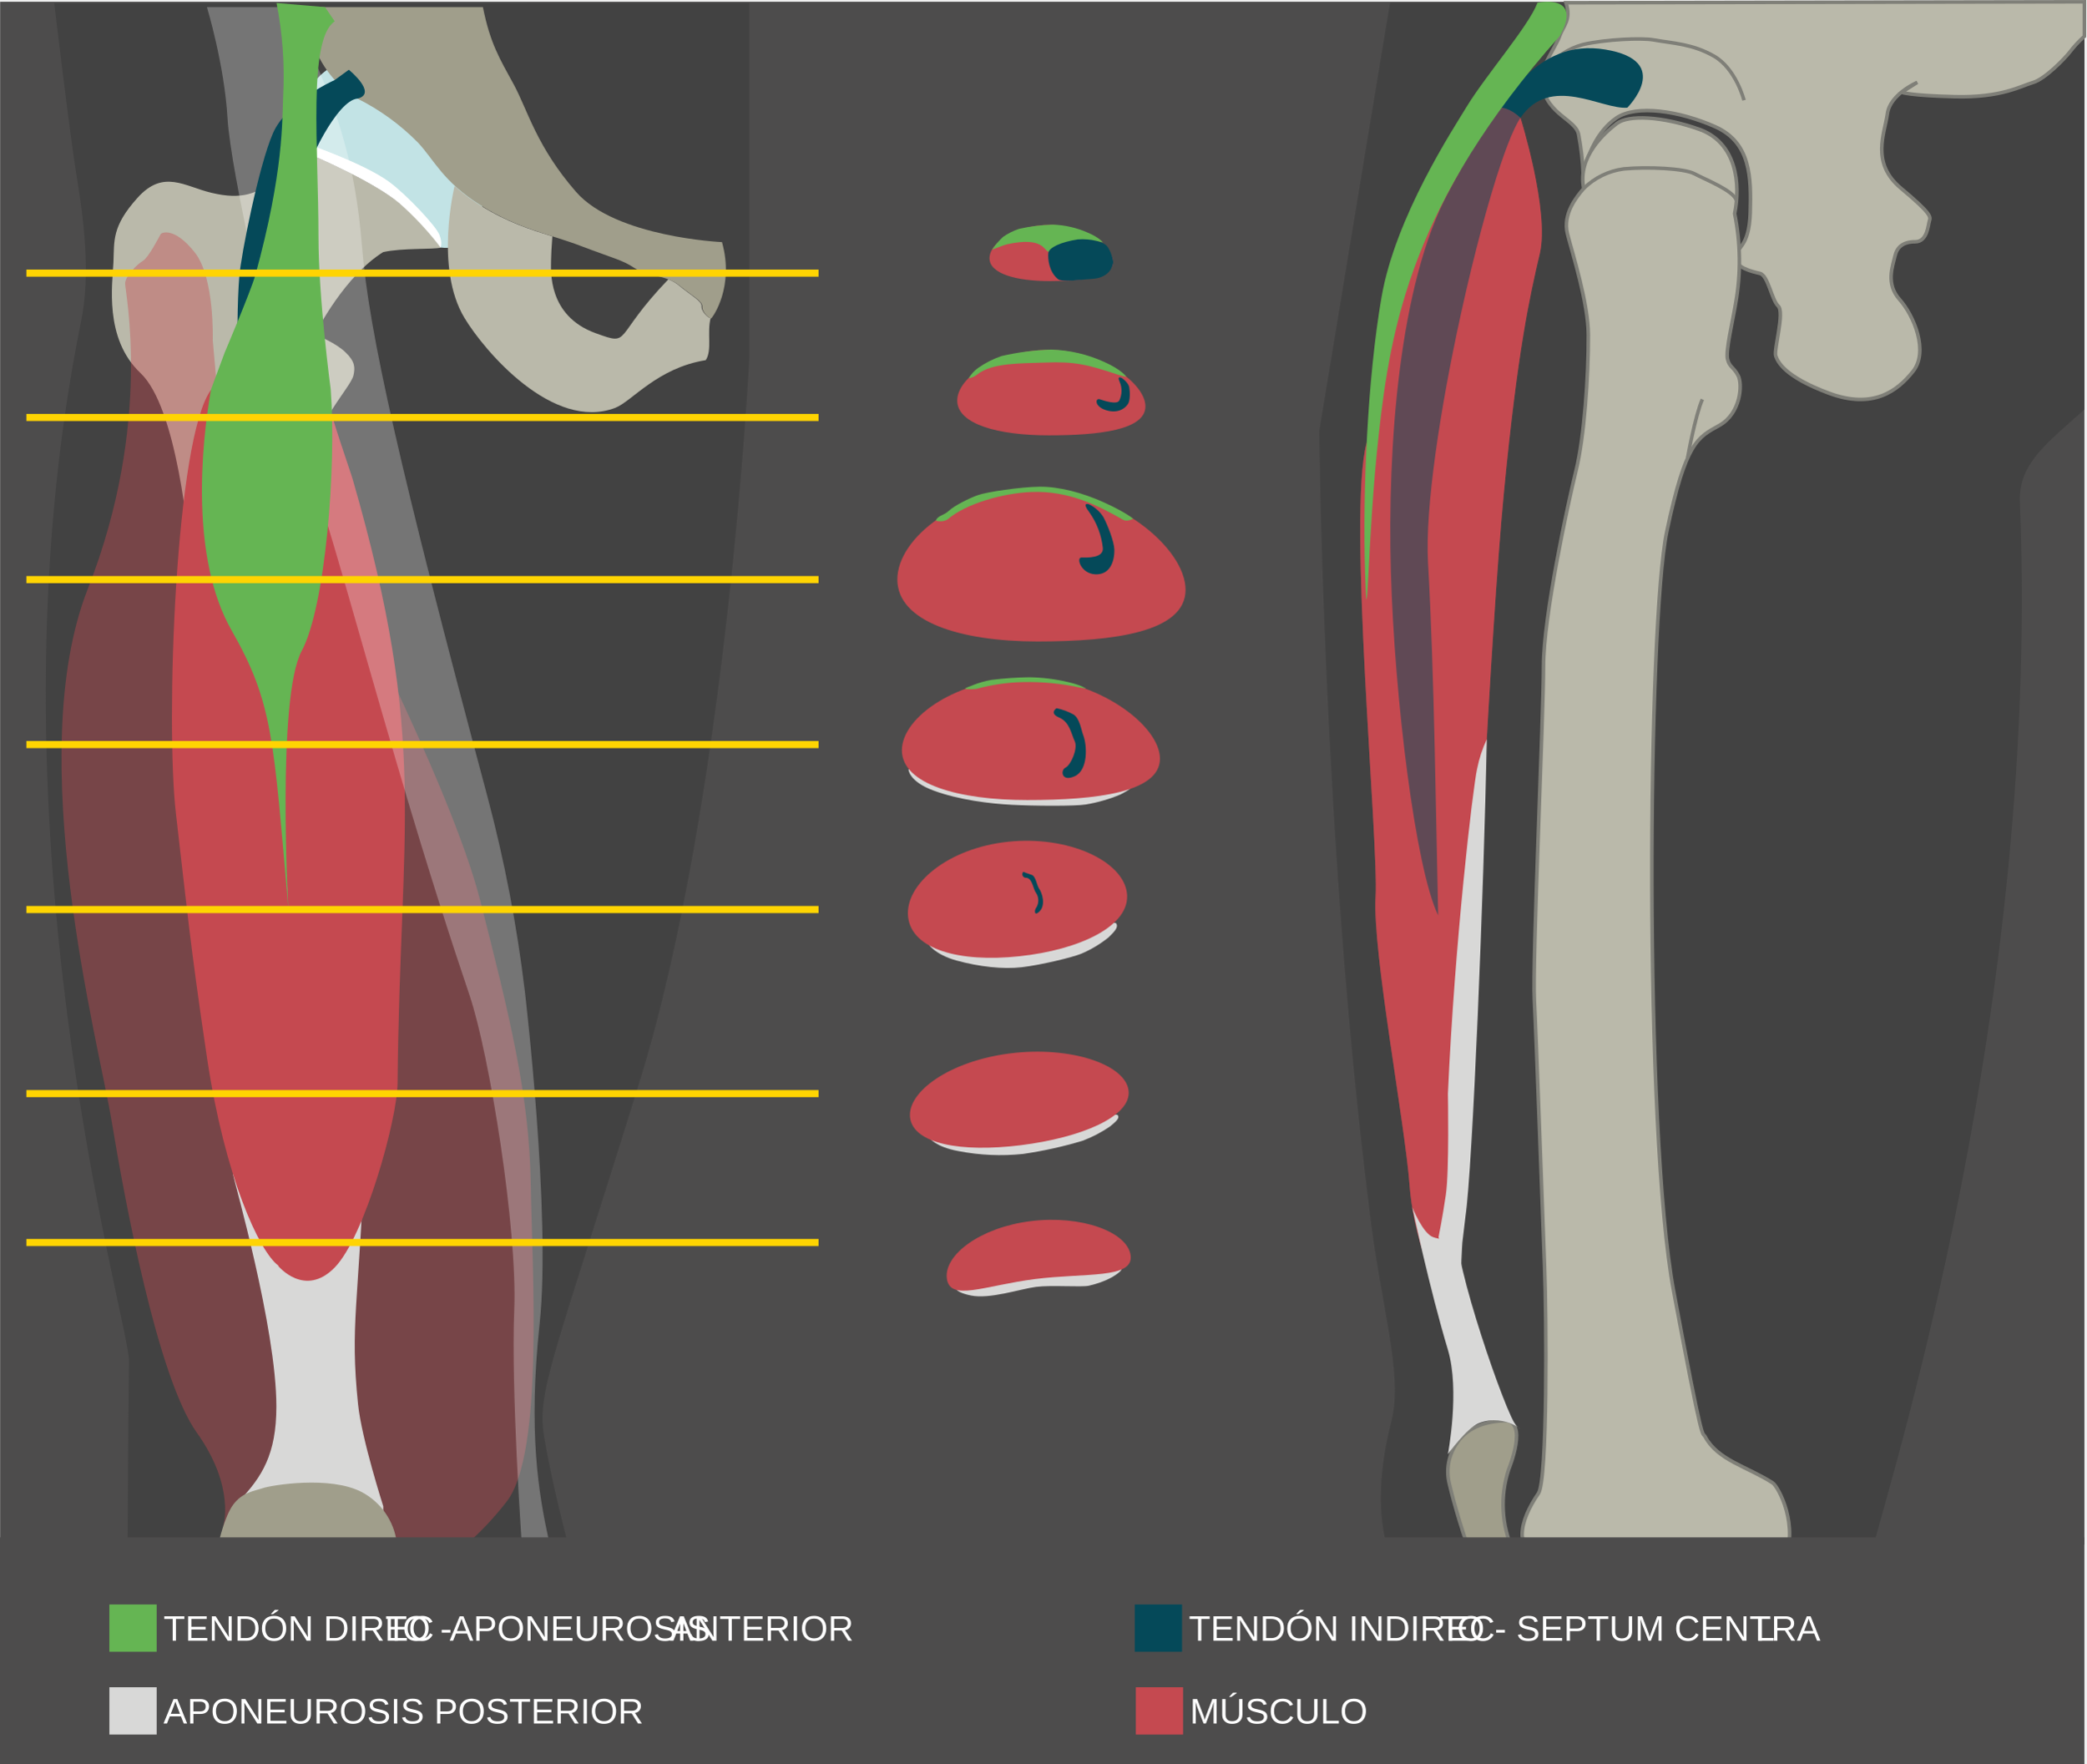
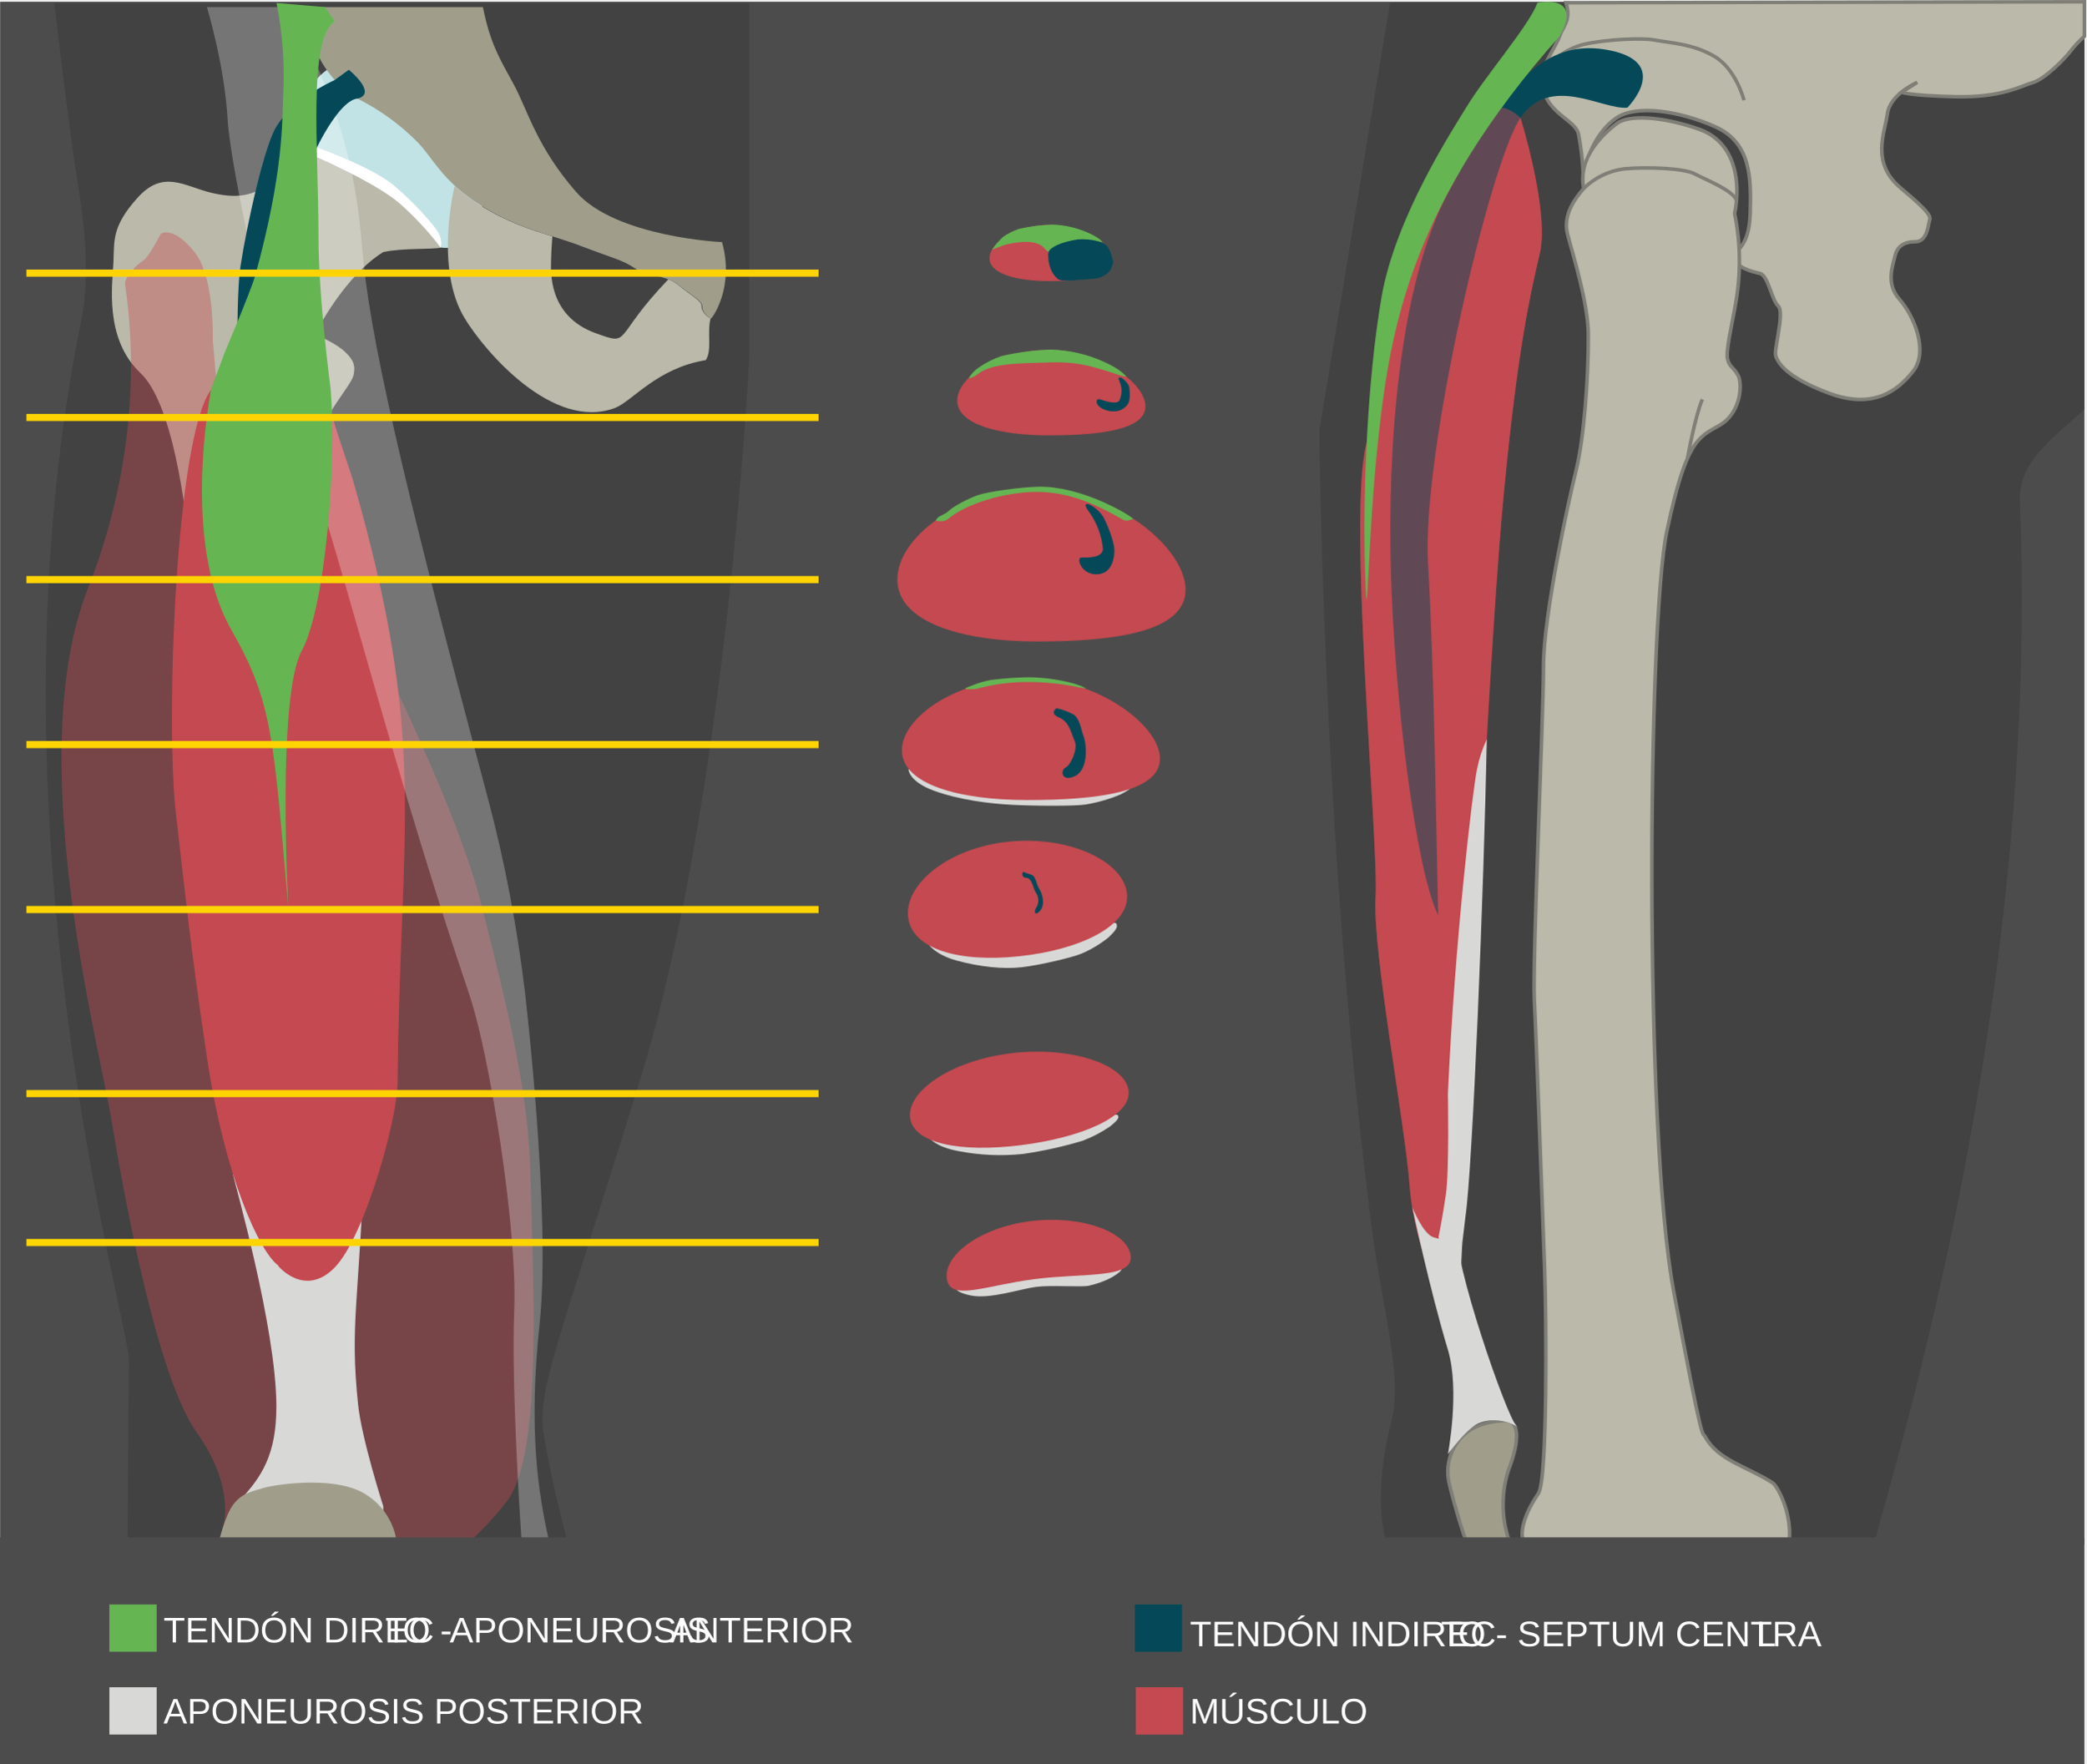
<svg xmlns="http://www.w3.org/2000/svg" viewBox="0 0 586.81 496.2">
  <defs>
    <style>
      .cls-1 {
        fill: #4d4c4c;
      }

      .cls-2 {
        fill: #424242;
      }

      .cls-15, .cls-3 {
        fill: #bab9aa;
      }

      .cls-17, .cls-4, .cls-8 {
        fill: #c54950;
      }

      .cls-4 {
        opacity: 0.4;
      }

      .cls-5 {
        fill: #c2e3e5;
      }

      .cls-10, .cls-18, .cls-6 {
        fill: #fff;
      }

      .cls-7 {
        fill: #d8d8d7;
      }

      .cls-14, .cls-9 {
        fill: #a09e8b;
      }

      .cls-10 {
        opacity: 0.27;
      }

      .cls-11 {
        fill: #054959;
      }

      .cls-12 {
        fill: #65b553;
      }

      .cls-13, .cls-16 {
        fill: none;
      }

      .cls-13 {
        stroke: #ffd402;
        stroke-width: 2px;
      }

      .cls-13, .cls-14, .cls-15, .cls-16 {
        stroke-miterlimit: 10;
      }

      .cls-14, .cls-15, .cls-16 {
        stroke: #7f7f78;
      }

      .cls-17 {
        opacity: 0.47;
      }

      .cls-18 {
        font-size: 10px;
        font-family: ArialNarrow, Arial;
      }

      .cls-19 {
        letter-spacing: -0.01em;
      }

      .cls-20 {
-         letter-spacing: -0.04em;
+         letter-spacing: -0.03em;
      }

      .cls-21 {
-         letter-spacing: -0.03em;
+         letter-spacing: -0.04em;
      }
    </style>
  </defs>
  <g id="Capa_2" data-name="Capa 2">
    <g id="Capa_1-2" data-name="Capa 1">
      <rect class="cls-1" x="0.03" y="0.5" width="586.28" height="433.99" transform="translate(586.35 434.99) rotate(-180)" />
      <g>
        <path class="cls-2" d="M210.78.84v99.67s-6.27,124.35-30.87,203.73-29,87.16-26.8,100.3,6.69,29.95,6.69,29.95H35.88s.18-38.39.4-51.55c.18-10.91-42.06-152-13.49-292.53,2.78-13.33.7-29.2-1.19-40.53s-6.35-49-6.35-49Z" />
        <path class="cls-3" d="M76.76,345.83C76,331.47,54.67,168.59,53.86,159.65s-4.06-45-14.36-54.73-7.86-25.2-7.59-31.17-.54-10,6.78-18.12,13.18-3.19,20.86-1.38c8.39,2,12.86.34,18.15-4.07,6-5.19,6.45-7.94,6.45-7.94,5.76,2,22.09,9.6,28.48,15.1a87.27,87.27,0,0,1,11.46,12.29c-2.24.61-10.82.06-16.31,1.28-10.77,6.71-18.7,22-19.1,23.17,1,.51,5.69,2.33,8.48,5s2.7,4.37,2.29,6.4-3.66,5.69-7.32,11.78-5.29,162.71,2,218.19Z" />
        <path id="VE" class="cls-4" d="M59.84,95.71S60.43,78.16,54.78,71s-9.29-5.65-9.59-5.13-3.42,6.62-5,7.51-4.84,4.24-5,6.25,8,39-10.49,86,3.05,127.6,6.73,149.91,12.9,72,23.91,87.44,7.43,26.34,7.43,26.34H89.58Z" />
        <path class="cls-5" d="M84.92,39.94s-.39-7.74.94-12a16.3,16.3,0,0,1,7.89-9.37c3-1.34,43.27,29.6,43.27,29.6s-.39,23.4-13.13,21.44C120.81,64,113.68,56,113.68,56L103,49,92,44.08Z" />
        <path class="cls-6" d="M112.44,57.27a87.55,87.55,0,0,1,11.45,12.29s.67-1-.3-3.52-9.3-11.31-14-14.8c-7.39-5.49-24.69-11.3-24.69-11.3l-.77,2.3C90.07,44.37,106.11,51.82,112.44,57.27Z" />
        <path class="cls-3" d="M197.34,86.15c.15-1.49-3.12-3.12-6.54-6a10.51,10.51,0,0,0-2.8-1.58c-15.91,16.55-10.24,18.85-20.4,15.17C153.92,88.83,155,76,155,73.29c0-1.22.15-4,.37-6.79-6.38-2-12.71-4-20.3-8.75a48.91,48.91,0,0,1-7.2-5.41h0s-5.74,23,2.79,37.11c5.62,9.34,24.89,31.92,42.38,25.28,4.66-1.77,11.78-11.23,25.47-13.42,1.89-2.82.29-7.74,1.4-11.89C199.42,89.72,197.19,87.64,197.34,86.15Z" />
        <path id="VI" class="cls-4" d="M91,152.37s35.52,67.52,44,100.68,13.87,55.22,14.28,79.72,3.72,75.85-6.69,89.53A88.25,88.25,0,0,1,132,433.75h-27.6L89.58,395.23l-1.94-84.77Z" />
        <path class="cls-7" d="M65.52,330.27c.24,1.71,12.22,43.28,12.22,65.36,0,13.51-4.12,19.83-10.27,26.37.2,4,40.34,4.16,40.34,4.16v-2.45s-6.08-18.92-7.09-28.64c-2.35-22.67.27-28.05,1.8-70.21l-8,26.41" />
        <path class="cls-8" d="M78.3,356.16s7.45,9,15.85.38,17.59-41.6,17.68-51.82c.65-73,8.79-95.63-12.58-169.75-.7-2.44-6.24-18-7.88-25.43-10.21,13.93-13,25.53-15,37S81,253.05,81,253.05c-5.95-75.84-9.52-85.36-13.09-99s-8.08-26-8.5-44.47c-10.11,13.38-12.89,94.06-9.92,119.34s3.8,35.58,8.75,68.73S72.87,352,78.28,356" />
        <path class="cls-9" d="M111.59,433.75a18.86,18.86,0,0,0-9.77-14c-9-4.76-25.62-1.93-27.9-1.14s-5.83,1.14-8.43,4.79c-2.34,3.28-3.93,10.33-3.93,10.33Z" />
        <path id="SA" class="cls-10" d="M132.12,280.12c-4.67-13.82-11.43-34.45-20.53-65.44-11.83-40.3-18.14-64.54-26.72-90S64.9,48.42,64,33.25,58.2,2,58.2,2h23c13.58,26,18.76,43.86,20.66,67.67s10.67,62.61,35.2,154.23a396.33,396.33,0,0,1,10.6,55.2s7.4,62.67,4.13,93.22-.3,47.89,2.67,61.42h-7.73s-3-42.39-2.08-65.29S137.62,296.41,132.12,280.12Z" />
        <path class="cls-9" d="M84.82,2a72.87,72.87,0,0,1,3.72,10.86c.89,4.31,6.4,12.05,12,14.87a64.34,64.34,0,0,1,17,12.35c4.61,4.9,7,11,17.7,17.69s18.89,7.89,28.26,11.46S175,73.1,178.37,75.33s9.22,2.09,12.64,4.91,6.69,4.46,6.54,6,2.09,3.57,2.53,3.27,6.55-8.92,3-21.41c0,0-29.9-1.34-41.05-14.13s-13.61-23-17.51-30.19S137.92,12.42,135.83,2Z" />
        <path class="cls-11" d="M94.15,22.51s-13.42,5.89-17.39,15-9,34.34-9.44,40.16c-1.21,14.55,0,43.89,0,43.89l13.42,13.05s2.69-75.86,4.13-82.28,9.92-24.16,15.72-24.6c5.72-1.44-2.47-8.11-2.47-8.11Z" />
        <path class="cls-12" d="M63.22,99.12s7.39-17.37,8.58-21.66c8.06-29.26,7.56-43.75,7.84-50.34A105.73,105.73,0,0,0,77.78.84L91.42,2l2.73,4c-7.58,5-4.57,35.57-4.57,60.5,0,17.61,3.44,43,3.44,43,1.69,21.88-1.54,61.31-8.15,73.58-7.09,13.14-3.76,72.65-3.76,72.65-4.18-48.07-4.31-58-16-78.46-11.54-20.24-8.56-51.85-5.75-67.77Z" />
      </g>
      <line class="cls-13" x1="230.25" y1="117.43" x2="7.43" y2="117.43" />
      <line class="cls-13" x1="230.25" y1="76.83" x2="7.43" y2="76.83" />
      <line class="cls-13" x1="230.25" y1="163.04" x2="7.43" y2="163.04" />
      <line class="cls-13" x1="230.25" y1="209.44" x2="7.43" y2="209.44" />
      <line class="cls-13" x1="230.25" y1="255.85" x2="7.43" y2="255.85" />
      <line class="cls-13" x1="230.25" y1="307.63" x2="7.43" y2="307.63" />
      <line class="cls-13" x1="230.25" y1="349.52" x2="7.43" y2="349.52" />
      <g>
        <path class="cls-8" d="M269.26,112.68c0,6.64,11.52,9.78,25.72,9.78s27.21-1.51,27.21-8.15-13-15.88-27.21-15.88S269.26,106.05,269.26,112.68Z" />
        <path class="cls-11" d="M315.64,106.38s1.77,1.24,2,2.54.29,3.72-.34,4.69c-1,1.57-3.27,2.79-6.4,1.7s-2.79-3.4-1.56-3,4.83,1.63,5.51.34a6.28,6.28,0,0,0,.07-5.31C314.07,105.45,315.64,106.38,315.64,106.38Z" />
        <path class="cls-12" d="M316.85,106s-1.28-2-6.31-4.22a38.58,38.58,0,0,0-14.81-3.44,70.7,70.7,0,0,0-14,1.81,25.55,25.55,0,0,0-6.67,3.4,9.64,9.64,0,0,0-2.6,2.87,5.13,5.13,0,0,0,2.43-1.09c4.22-3.38,12.61-3.08,18.92-3.34,8.63-.35,12.11.56,21,3.51A14.3,14.3,0,0,0,316.85,106Z" />
      </g>
      <g>
        <path class="cls-8" d="M278.33,72.64c0,4.36,7.57,6.43,16.91,6.43s17.9-1,17.9-5.36-8.55-10.44-17.9-10.44S278.33,68.27,278.33,72.64Z" />
        <path class="cls-12" d="M310.23,68.22s-.85-1.34-4.23-2.77a26.31,26.31,0,0,0-9.93-2.27,49.2,49.2,0,0,0-9.42,1.19,17.44,17.44,0,0,0-4.47,2.24,20.58,20.58,0,0,0-3.11,3.58c-.05.09,3.34-1.29,4.15-1.47,10.46-2.3,10.38,1.92,11.79,2.11,2.95-1.16,9.51-3.7,13.84-2.94C309.56,68,310.23,68.22,310.23,68.22Z" />
        <path class="cls-11" d="M308.57,67.8s2.25.5,3,1.65,1.77,3.52,1.53,4.72c-.39,1.94-2.13,4-5.66,4.25s-8.79,1-9.85.09c-2.58-2.09-2.87-5.79-2.71-7.33s3.54-3.12,8.31-3.84A16.79,16.79,0,0,1,308.57,67.8Z" />
      </g>
      <g>
        <path class="cls-8" d="M252.41,163c0,11.83,17.63,17.44,39.39,17.44s41.68-2.7,41.68-14.53-19.93-28.31-41.68-28.31S252.41,151.2,252.41,163Z" />
        <path class="cls-11" d="M306.37,141.87a9.87,9.87,0,0,1,4,3.58c1.23,2.29,3,6.89,3.08,9.1.09,3.57-1.36,7.23-5.41,7s-5.4-4.77-3.82-4.73,6.22.2,6-2.65a21.23,21.23,0,0,0-3.82-10.09C304.06,141,306.37,141.87,306.37,141.87Z" />
        <path class="cls-12" d="M318.73,145.92s-1.87-1.71-8.07-4.54-12.86-4.53-18.25-4.47-14.78,1.47-17.3,2.35-6.7,3-8.21,4.42-2.93,1.2-3.66,2.7c-.09.19,2.26.61,3.45-.4,5.19-4.39,15.54-7.25,23.31-7.58,10.63-.46,19,3.86,25.9,7.8C317.07,146.87,318.73,145.92,318.73,145.92Z" />
      </g>
      <g>
        <path class="cls-7" d="M261.54,320.21s1.71,2.42,8,3.58a61.59,61.59,0,0,0,18.25.81,116.44,116.44,0,0,0,16.74-3.71,36.25,36.25,0,0,0,7.68-4c1.36-1.14,3-2.35,2.13-3.26S261.54,320.21,261.54,320.21Z" />
        <path class="cls-8" d="M256,314.4c.91,7.35,14.28,9.85,31.16,7.74s31.21-8.05,30.29-15.4-16.37-12.54-33.26-10.43S255.11,307.05,256,314.4Z" />
      </g>
      <g>
        <path class="cls-7" d="M261,265.37s1.74,3.09,8.09,4.83,13,2.49,18.31,1.88,14.38-2.8,16.77-3.81a32.17,32.17,0,0,0,7.67-4.6c1.35-1.35,2.94-2.78,2.11-3.95S261,265.37,261,265.37Z" />
        <path class="cls-8" d="M255.43,257.9c1,9.17,14.41,12.9,31.32,11.09S318,260.49,317,251.32,300.48,235,283.57,236.78,254.45,248.73,255.43,257.9Z" />
        <path class="cls-11" d="M287.83,245.24s1.3.52,2.4.87,1.43,2.93,2,3.77c1,1.37,1.91,4.71.23,6.43s-1.55-.43-.9-1.11a3.86,3.86,0,0,0-.11-4c-.84-1-1-4.11-2.76-4.29A1,1,0,0,1,287.83,245.24Z" />
      </g>
      <g>
        <path class="cls-7" d="M268.69,361.64s-.93,1.68,4.4,2.78S287,362.57,291.41,362s12.81.15,14.92-.34c4.95-1.15,7.52-2.91,8.66-3.93s.24-1.72-.46-2.55S268.69,361.64,268.69,361.64Z" />
        <path class="cls-8" d="M266.33,359.61c.83,6.64,10.59,2,24.79.19s27.74,0,26.91-6.63-13.88-11.44-28.09-9.67S265.51,353,266.33,359.61Z" />
      </g>
      <g>
        <path class="cls-2" d="M586.31.77H391L371.1,121.16s1,114.64,13.93,217.66c3.09,27.9,9.85,47.42,6.34,61.08-8.65,33.67,3.7,50.48,11.76,50.48,17.43,0,11.74,1.48,11.74,1.48H521.14s2,4.3,3.94-9.49c1.63-11.42,49.22-150,43.1-301.18-.48-10.67,7.53-16.5,18.13-26" />
        <g>
          <path class="cls-14" d="M407.71,417.49c1.15,5.09,4.66,17,6.16,19.69s5.53,8.29,8.49,8.2,6.78-1.8,3.3-9.05a31.51,31.51,0,0,1-1.28-23s5.79-14-1.36-13.69-11.07,3.15-13,6A14,14,0,0,0,407.71,417.49Z" />
          <path class="cls-15" d="M440.5.77c1.55,4.91-.77,6.45-1.8,9.41-.95,2.72-5,8.34-5,11.49,0,10.46,9.58,11.5,10.37,16.29A81,81,0,0,1,445.35,49l1.57-5.12s2.15-6.86,7.74-10.7,17.76-2,27.78,2.45,10.17,14.18,9.88,24.18-4,9.66-4.15,12.56,4.58,4,6.88,4.54,3.29,7.44,5.15,9.19-1.29,12.32-.71,14,2.43,5.81,14.89,10.47,19.38-.59,23.78-6.17.19-15.66-3.82-20.15-1.91-9.46-1.34-12.1S535.29,68,538.73,68s3.63-4.81,4-5.9.57-2-8-9.14S530.14,37.56,530.9,32s8.4-8.83,8.4-8.83l-4.39,2.79s2.1.93,15.09,1.24,18.43-3,21.86-4,9-6.82,10.32-8.52a31.21,31.21,0,0,1,4.13-4.46V.5Z" />
          <path class="cls-15" d="M490.46,447.54c5-.46,2.86.23,6.12-1.89a11.73,11.73,0,0,0,5.14-6.13c4.58-10.23-1.52-21.38-3.08-22.38-7.2-4.63-15.43-6.35-19-13-.88-1.63-.45,4-8.86-40.94s-7.29-188.23-1.93-213.66,8.76-26.51,14.78-29.88,6.59-11.52,5.3-14-2.44-2.32-3-4.65,1.43-10.47,2.29-15.7a67.2,67.2,0,0,0-.29-25.23c1.72-8.26.58-20-10-23.73S458,32.28,454.8,34.73,443.63,44,445.49,53c-2,2.33-6,7.21-4.58,12.79s5.83,19.31,5.87,28.38c.05,11.64-1.15,28.84-3.44,38.14s-9.17,40.93-9.17,55.12-3.15,83-2.57,94,2.29,60,2.86,74.66.86,60.23-1.72,64-4.58,7.91-4.58,11.63,7,13.49,9.36,14.42,6.87,2.6,9.59,2.48c3.05-.13,5.27.65,6.78.74,18,1.12,17.66,1.14,18.19,1.12C480.32,450.09,478.53,448.64,490.46,447.54Z" />
          <path class="cls-16" d="M445.49,53a19.76,19.76,0,0,1,11.31-5.5c6.69-.62,17-.16,19.86,1.39s10.92,4.67,11.76,7.45" />
          <path class="cls-16" d="M434.75,19.54a19.77,19.77,0,0,1,10.47-7c6.53-1.52,16.66-1.9,19.86-1.32,5.66,1,10.94,1.11,17,4.54,6.24,3.54,8.49,12.44,8.49,12.44" />
          <path class="cls-16" d="M474.72,128.71s2.14-11.9,4.14-16.37" />
        </g>
      </g>
      <g>
        <path class="cls-8" d="M427.69,33.14s8.22,26.26,5.45,38.12-6.2,26.77-10.09,67.08-8.45,138.43-10,167.77c-1.77,33.17-5.87,40.06-1.67,52.68s-4.87,9-4.87,9-8.65-16.32-10-34.27-10.49-65.78-9.57-81.18-8-108-2.54-127.63S401.68,13.55,427.69,33.14Z" />
        <path class="cls-11" d="M457.75,30.29c-7.25.6-21.59-9.53-30.06,2.85s-27.79,94.2-26,125.23,2.26,74.35,2.85,99.13c-6.43-13.27-12.31-61.55-13.3-96.66s2.25-80.79,16.17-106.76,24.75-43.37,44.14-40.15S457.75,30.29,457.75,30.29Z" />
        <path class="cls-17" d="M427.69,33.14s8.22,26.26,5.45,38.12-6.2,26.77-10.09,67.08-8.45,138.43-10,167.77c-1.77,33.17-5.87,40.06-1.67,52.68s-4.87,9-4.87,9-8.65-16.32-10-34.27-10.49-65.78-9.57-81.18-8-108-2.54-127.63S405.81,12.59,427.69,33.14Z" />
        <path class="cls-12" d="M432.48.77c-2.45,6.55-14.6,20.44-20.05,29.45-3.55,5.88-19.9,30.68-23.83,53.4s-5.33,54.58-4.62,77.3.55-9.24,3.87-38.94S397,57.08,438.7,10.18C445.5-2,432.48.77,432.48.77Z" />
      </g>
      <path class="cls-7" d="M409.65,343.9c.13-.63.34,1.26.24,1.89-1.44,8.46,14.09,53.13,16.68,55.31,3.36,2.82-2.8-3.82-10.6-.76-3.36,1.32-8.69,8.71-8.69,8.71s3.43-17.9,0-29.35c-5.3-17.65-10-40.08-10-40.08s2.95,7.45,5.89,8.4C404.66,348.52,408.46,349.83,409.65,343.9Z" />
      <path class="cls-7" d="M407.28,307.66c1.91-42.78,7-85.89,8.21-91.39a36.75,36.75,0,0,1,2.72-8.32c-.76,41.1-4,121.14-6,134.28l-.87,7.32s-.68,9.11,0,11.37-5.19-8.45-5.19-8.45L404.64,348s1.07-5.17,2.06-11.93S407.28,307.66,407.28,307.66Z" />
      <g>
        <path class="cls-7" d="M255.54,216.39s0,3.39,7.08,6,15.72,3.67,22,4,17.82.41,20.8-.09a43.9,43.9,0,0,0,9.79-2.83c1.83-1,3.95-2,3.19-3.19S255.54,216.39,255.54,216.39Z" />
        <path class="cls-8" d="M253.69,211.05c0,9.47,15.79,14,35.27,14s37.32-2.16,37.32-11.63S308.44,190.73,289,190.73,253.69,201.59,253.69,211.05Z" />
        <path class="cls-12" d="M305.43,193.66s-1-.84-4.77-1.74a50.6,50.6,0,0,0-11.19-1.41,97.15,97.15,0,0,0-10.61.74,27.32,27.32,0,0,0-5,1.4c-.93.45-2,.63-2.45,1.11a12.24,12.24,0,0,0,3.33,0,53.05,53.05,0,0,1,13-1.89,68.32,68.32,0,0,1,16.18,1.57C304.62,193.59,305.43,193.66,305.43,193.66Z" />
        <path class="cls-11" d="M297.2,199.22A16.69,16.69,0,0,1,302,201c1.75,1.17,2.11,4.29,2.75,5.95,1,2.69,1.4,9.64-2.42,11.39s-4.09-1.72-2.61-2.42,3.56-5.37,2.58-7.43-1.39-5.38-4.36-6.64S297.2,199.22,297.2,199.22Z" />
      </g>
      <rect class="cls-1" y="432.45" width="586.31" height="63.75" transform="translate(586.31 928.66) rotate(-180)" />
-       <text class="cls-18" transform="translate(45.98 461.53)">TENDÓN DIREC<tspan class="cls-19" x="62.4" y="0">T</tspan>
-         <tspan x="67.27" y="0">O -</tspan>
-         <tspan class="cls-20" x="78.66" y="0"> </tspan>
-         <tspan x="80.49" y="0">APONEUROSIS</tspan>
-         <tspan class="cls-20" x="140.63" y="0"> </tspan>
-         <tspan x="142.46" y="0">ANTERIOR</tspan>
+       <text class="cls-18" transform="translate(334.7 484.82)">MÚSCULO</text>
+       <text class="cls-18" transform="translate(334.7 463.08)">TENDÓN INDIREC<tspan class="cls-19" x="70.6" y="0">T</tspan>
+         <tspan x="75.46" y="0">O - SEPTUM CENTRA</tspan>
+         <tspan class="cls-20" x="159.28" y="0">L</tspan>
      </text>
-       <text class="cls-18" transform="translate(334.4 461.53)">TENDÓN INDIREC<tspan class="cls-19" x="70.6" y="0">T</tspan>
-         <tspan x="75.46" y="0">O - SEPTUM CENTRA</tspan>
-         <tspan class="cls-21" x="159.28" y="0">L</tspan>
-       </text>
-       <text class="cls-18" transform="translate(334.7 484.82)">MÚSCULO</text>
      <rect class="cls-12" x="30.77" y="451.33" width="13.3" height="13.3" />
      <rect class="cls-11" x="319.19" y="451.33" width="13.3" height="13.3" />
      <rect class="cls-7" x="30.77" y="474.62" width="13.3" height="13.3" />
      <rect class="cls-8" x="319.49" y="474.62" width="13.3" height="13.3" />
      <text class="cls-18" transform="translate(45.98 484.82)">APONEUROSIS POSTERIOR</text>
+       <text class="cls-18" transform="translate(45.98 462.01)">TENDÓN DIREC<tspan class="cls-19" x="62.4" y="0">T</tspan>
+         <tspan x="67.27" y="0">O -</tspan>
+         <tspan class="cls-21" x="78.66" y="0"> </tspan>
+         <tspan x="80.49" y="0">APONEUROSIS</tspan>
+         <tspan class="cls-21" x="140.63" y="0"> </tspan>
+         <tspan x="142.46" y="0">ANTERIOR</tspan>
+       </text>
    </g>
  </g>
</svg>
